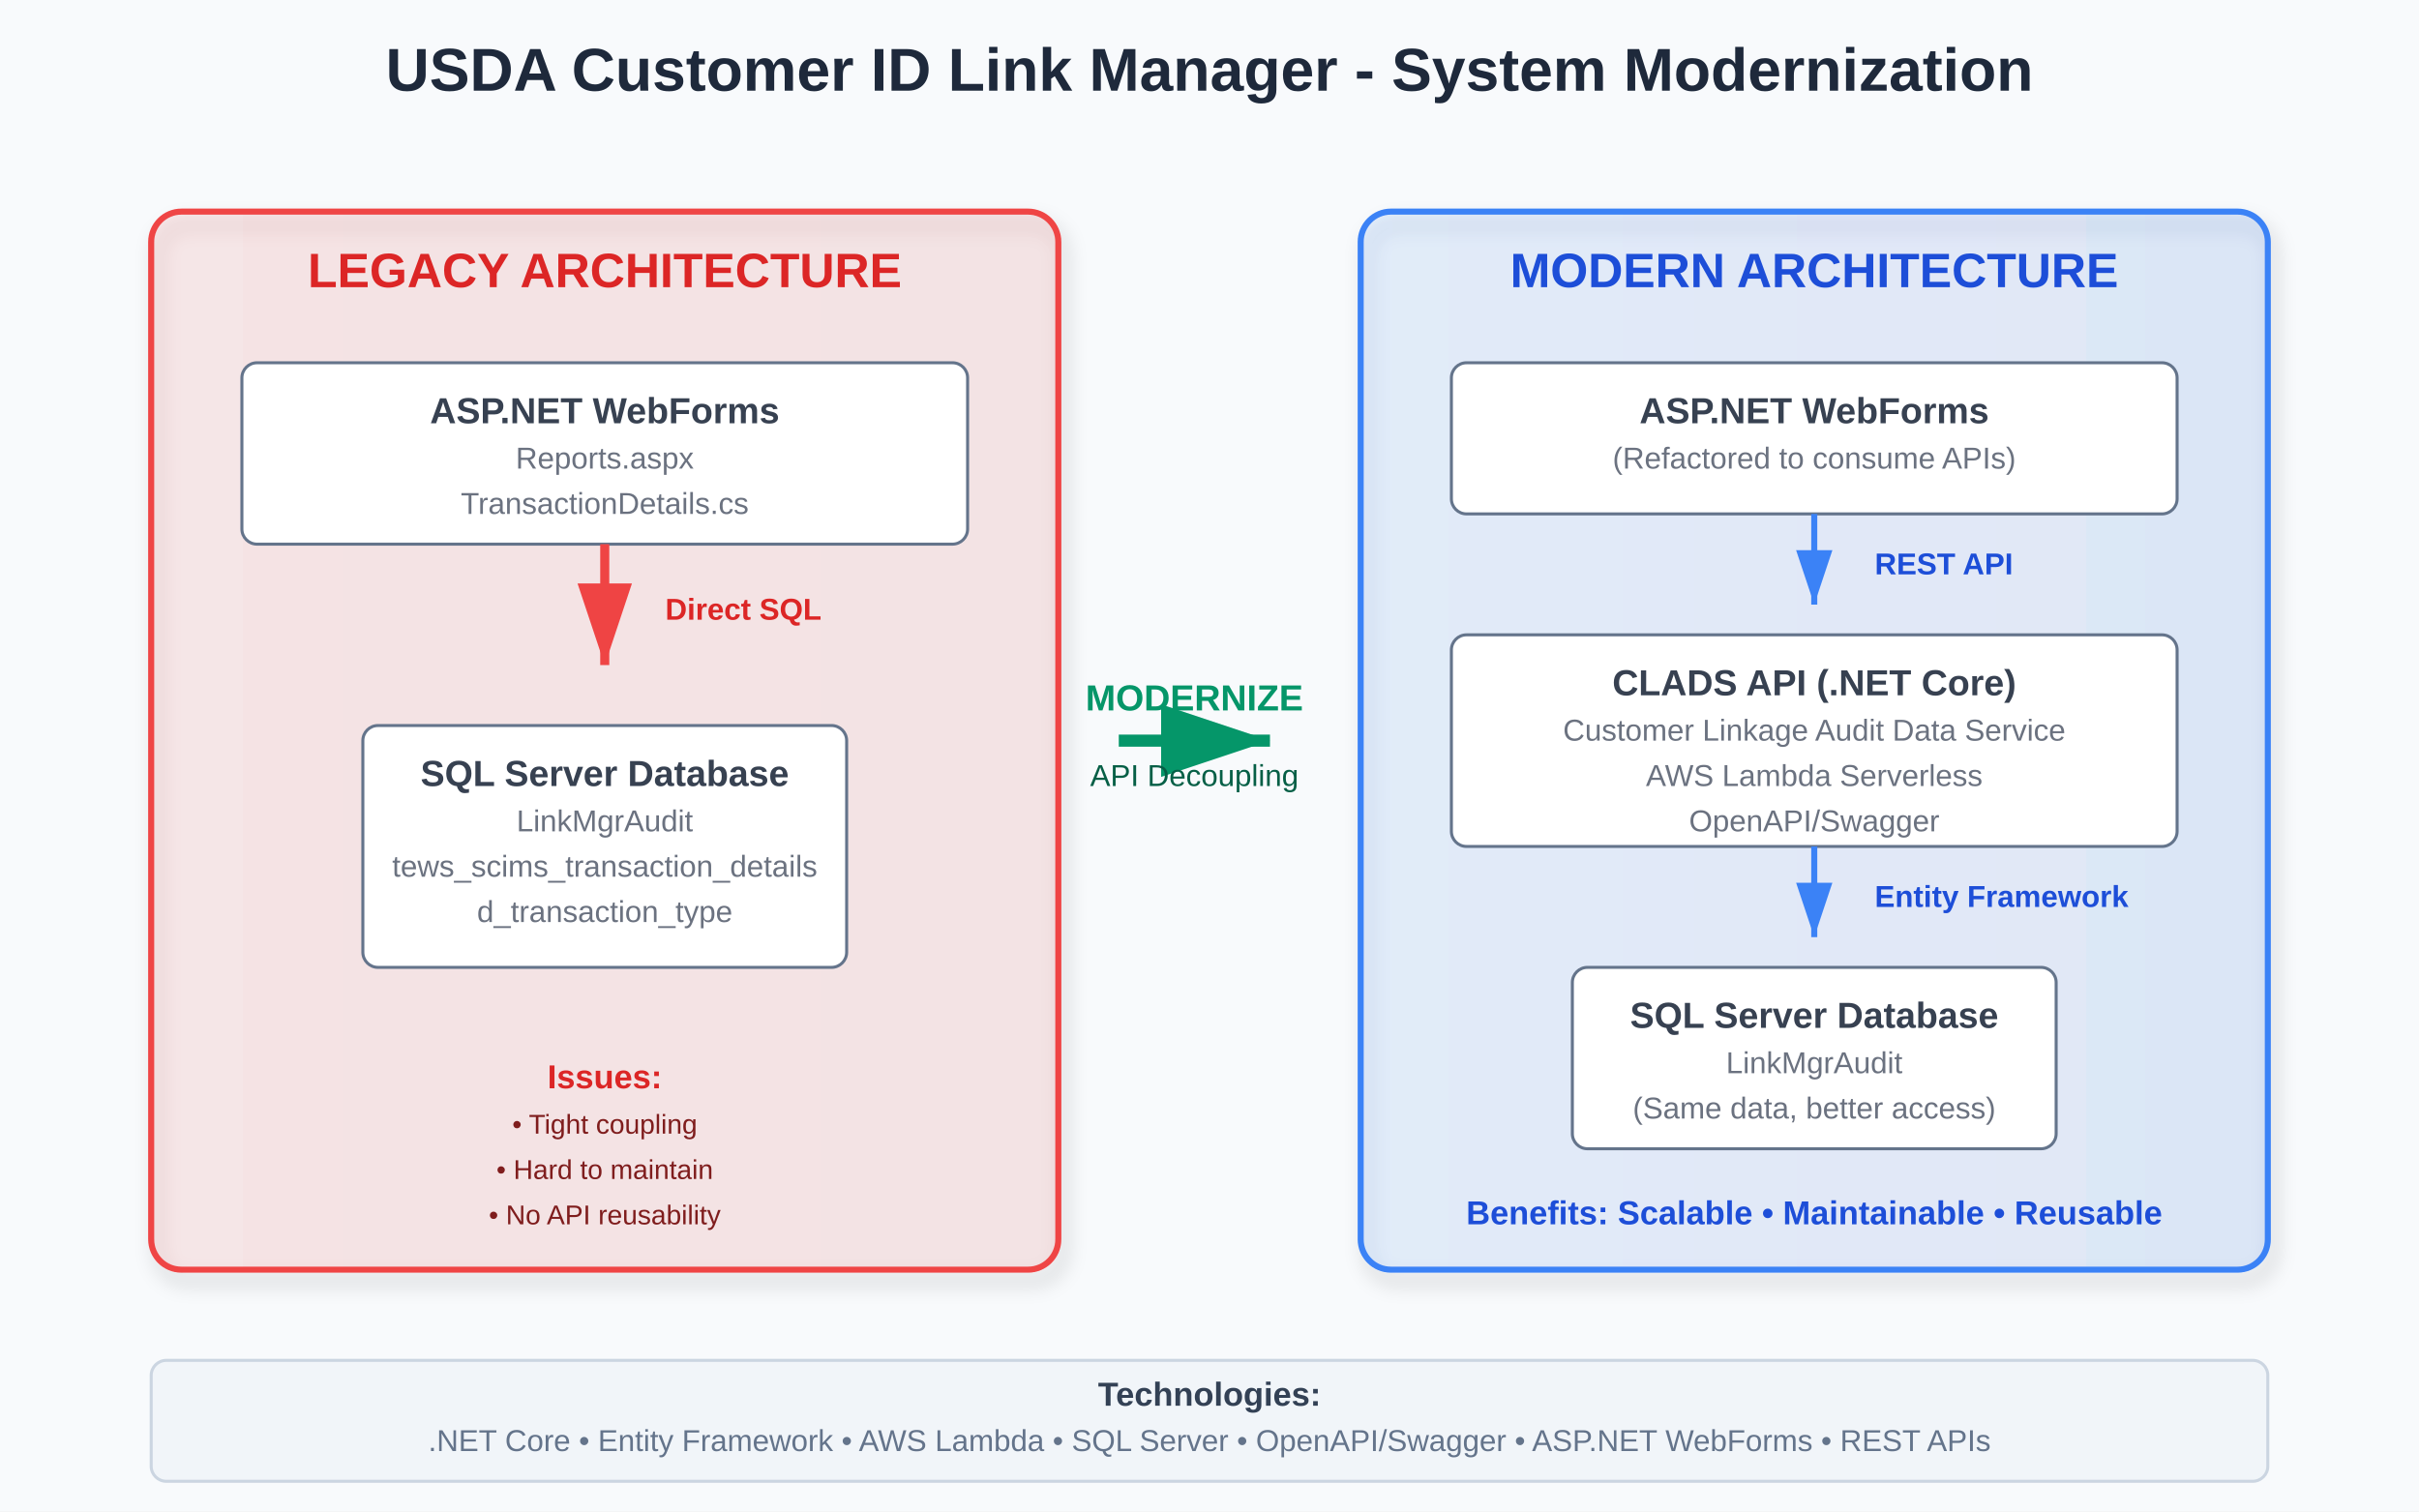
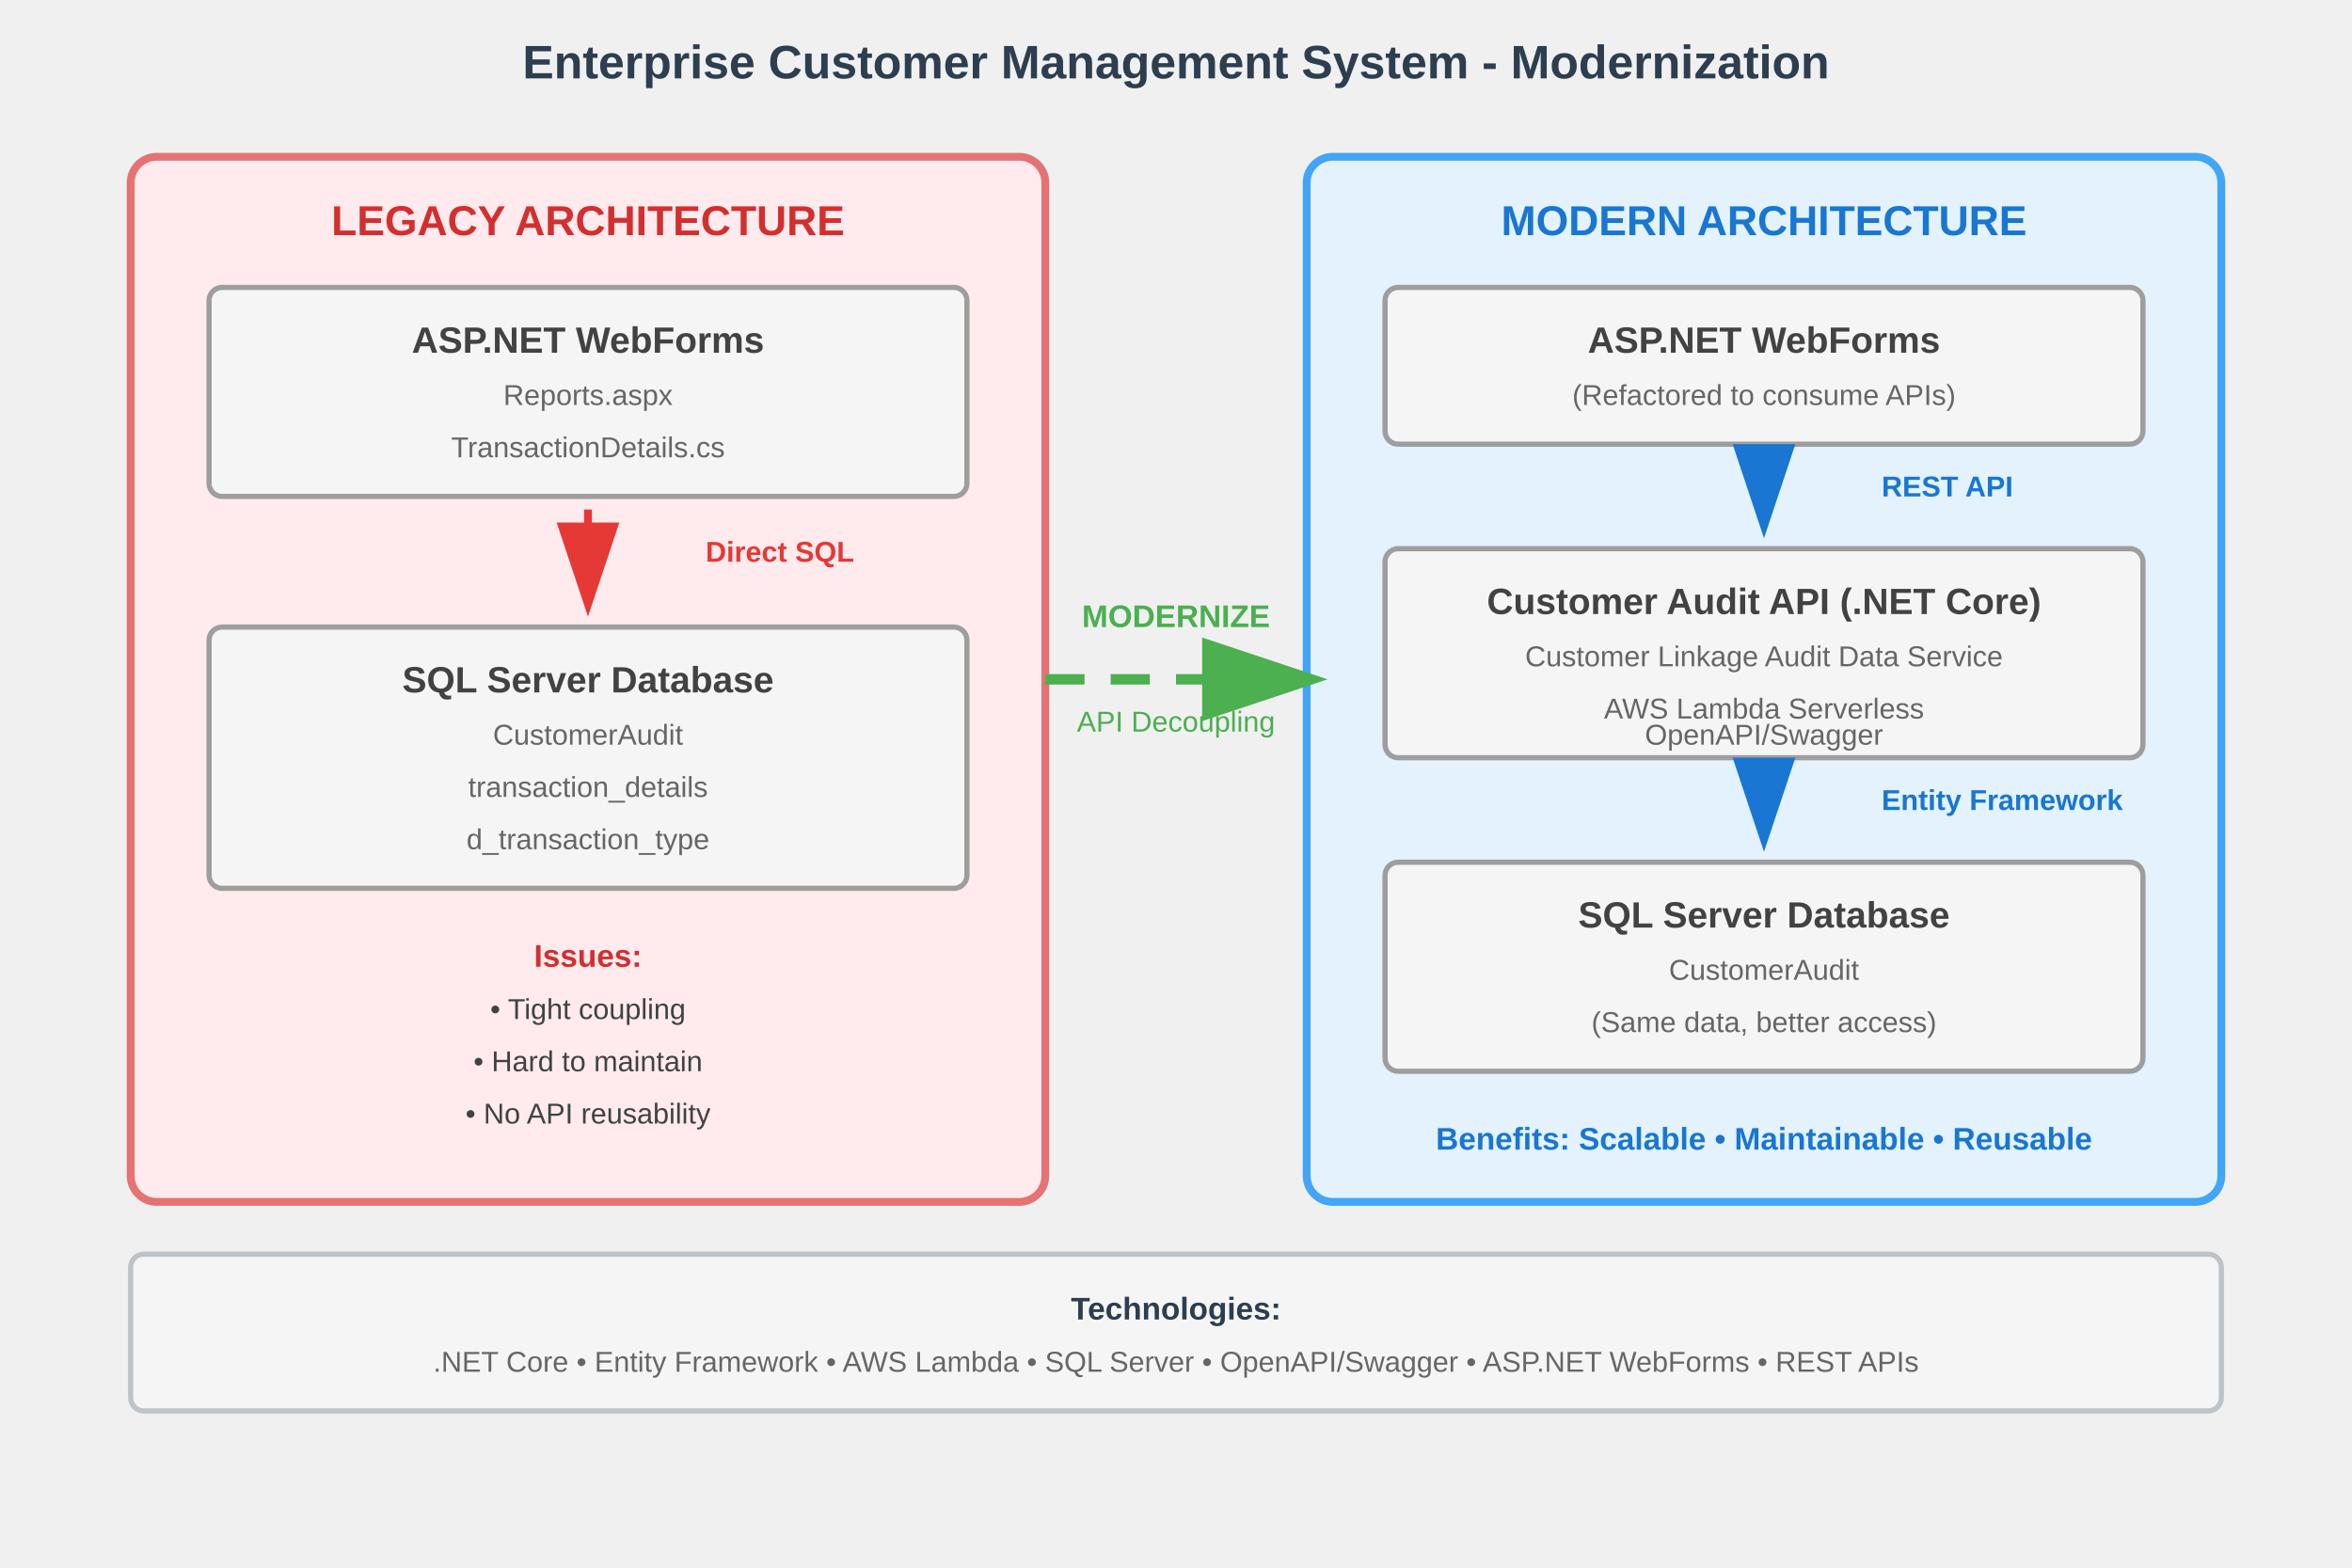
- <svg xmlns="http://www.w3.org/2000/svg" viewBox="0 0 800 500">
-   <defs>
-     <linearGradient id="legacyGrad" x1="0%" y1="0%" x2="100%" y2="0%">
-       <stop offset="0%" style="stop-color:#ef4444;stop-opacity:0.1" />
-       <stop offset="100%" style="stop-color:#dc2626;stop-opacity:0.1" />
-     </linearGradient>
-     <linearGradient id="modernGrad" x1="0%" y1="0%" x2="100%" y2="0%">
-       <stop offset="0%" style="stop-color:#3b82f6;stop-opacity:0.1" />
-       <stop offset="100%" style="stop-color:#1d4ed8;stop-opacity:0.1" />
-     </linearGradient>
-     <filter id="shadow" x="-20%" y="-20%" width="140%" height="140%">
-       <feDropShadow dx="2" dy="4" stdDeviation="3" flood-color="#000000" flood-opacity="0.2" />
-     </filter>
-   </defs>
-   <rect width="800" height="500" fill="#f8fafc" />
-   <text x="400" y="30" text-anchor="middle" font-family="Arial, sans-serif" font-size="20" font-weight="bold" fill="#1e293b">
-     USDA Customer ID Link Manager - System Modernization
+ <svg xmlns="http://www.w3.org/2000/svg" width="900" height="600" viewBox="0 0 900 600">
+   <text x="450" y="30" text-anchor="middle" font-family="Arial, sans-serif" font-size="18" font-weight="bold" fill="#2c3e50">
+     Enterprise Customer Management System - Modernization
  </text>
-   <g id="legacy-section">
-     <rect x="50" y="70" width="300" height="350" fill="url(#legacyGrad)" stroke="#ef4444" stroke-width="2" rx="10" filter="url(#shadow)" />
-     <text x="200" y="95" text-anchor="middle" font-family="Arial, sans-serif" font-size="16" font-weight="bold" fill="#dc2626">
-       LEGACY ARCHITECTURE
-     </text>
-     <rect x="80" y="120" width="240" height="60" fill="#ffffff" stroke="#64748b" stroke-width="1" rx="5" />
-     <text x="200" y="140" text-anchor="middle" font-family="Arial, sans-serif" font-size="12" font-weight="bold" fill="#374151">
-       ASP.NET WebForms
-     </text>
-     <text x="200" y="155" text-anchor="middle" font-family="Arial, sans-serif" font-size="10" fill="#6b7280">
-       Reports.aspx
-     </text>
-     <text x="200" y="170" text-anchor="middle" font-family="Arial, sans-serif" font-size="10" fill="#6b7280">
-       TransactionDetails.cs
-     </text>
-     <line x1="200" y1="180" x2="200" y2="220" stroke="#ef4444" stroke-width="3" marker-end="url(#arrowRed)" />
-     <text x="220" y="205" font-family="Arial, sans-serif" font-size="10" fill="#dc2626" font-weight="bold">
-       Direct SQL
-     </text>
-     <rect x="120" y="240" width="160" height="80" fill="#ffffff" stroke="#64748b" stroke-width="1" rx="5" />
-     <text x="200" y="260" text-anchor="middle" font-family="Arial, sans-serif" font-size="12" font-weight="bold" fill="#374151">
-       SQL Server Database
-     </text>
-     <text x="200" y="275" text-anchor="middle" font-family="Arial, sans-serif" font-size="10" fill="#6b7280">
-       LinkMgrAudit
-     </text>
-     <text x="200" y="290" text-anchor="middle" font-family="Arial, sans-serif" font-size="10" fill="#6b7280">
-       tews_scims_transaction_details
-     </text>
-     <text x="200" y="305" text-anchor="middle" font-family="Arial, sans-serif" font-size="10" fill="#6b7280">
-       d_transaction_type
-     </text>
-     <text x="200" y="360" text-anchor="middle" font-family="Arial, sans-serif" font-size="11" font-weight="bold" fill="#dc2626">
-       Issues:
-     </text>
-     <text x="200" y="375" text-anchor="middle" font-family="Arial, sans-serif" font-size="9" fill="#7f1d1d">
-       • Tight coupling
-     </text>
-     <text x="200" y="390" text-anchor="middle" font-family="Arial, sans-serif" font-size="9" fill="#7f1d1d">
-       • Hard to maintain
-     </text>
-     <text x="200" y="405" text-anchor="middle" font-family="Arial, sans-serif" font-size="9" fill="#7f1d1d">
-       • No API reusability
-     </text>
-   </g>
-   <g id="transformation-arrow">
-     <line x1="370" y1="245" x2="420" y2="245" stroke="#059669" stroke-width="4" marker-end="url(#arrowGreen)" />
-     <text x="395" y="235" text-anchor="middle" font-family="Arial, sans-serif" font-size="12" font-weight="bold" fill="#059669">
-       MODERNIZE
-     </text>
-     <text x="395" y="260" text-anchor="middle" font-family="Arial, sans-serif" font-size="10" fill="#065f46">
-       API Decoupling
-     </text>
-   </g>
-   <g id="modern-section">
-     <rect x="450" y="70" width="300" height="350" fill="url(#modernGrad)" stroke="#3b82f6" stroke-width="2" rx="10" filter="url(#shadow)" />
-     <text x="600" y="95" text-anchor="middle" font-family="Arial, sans-serif" font-size="16" font-weight="bold" fill="#1d4ed8">
-       MODERN ARCHITECTURE
-     </text>
-     <rect x="480" y="120" width="240" height="50" fill="#ffffff" stroke="#64748b" stroke-width="1" rx="5" />
-     <text x="600" y="140" text-anchor="middle" font-family="Arial, sans-serif" font-size="12" font-weight="bold" fill="#374151">
-       ASP.NET WebForms
-     </text>
-     <text x="600" y="155" text-anchor="middle" font-family="Arial, sans-serif" font-size="10" fill="#6b7280">
-       (Refactored to consume APIs)
-     </text>
-     <line x1="600" y1="170" x2="600" y2="200" stroke="#3b82f6" stroke-width="2" marker-end="url(#arrowBlue)" />
-     <text x="620" y="190" font-family="Arial, sans-serif" font-size="10" fill="#1d4ed8" font-weight="bold">
-       REST API
-     </text>
-     <rect x="480" y="210" width="240" height="70" fill="#ffffff" stroke="#64748b" stroke-width="1" rx="5" />
-     <text x="600" y="230" text-anchor="middle" font-family="Arial, sans-serif" font-size="12" font-weight="bold" fill="#374151">
-       CLADS API (.NET Core)
-     </text>
-     <text x="600" y="245" text-anchor="middle" font-family="Arial, sans-serif" font-size="10" fill="#6b7280">
-       Customer Linkage Audit Data Service
-     </text>
-     <text x="600" y="260" text-anchor="middle" font-family="Arial, sans-serif" font-size="10" fill="#6b7280">
-       AWS Lambda Serverless
-     </text>
-     <text x="600" y="275" text-anchor="middle" font-family="Arial, sans-serif" font-size="10" fill="#6b7280">
-       OpenAPI/Swagger
-     </text>
-     <line x1="600" y1="280" x2="600" y2="310" stroke="#3b82f6" stroke-width="2" marker-end="url(#arrowBlue)" />
-     <text x="620" y="300" font-family="Arial, sans-serif" font-size="10" fill="#1d4ed8" font-weight="bold">
-       Entity Framework
-     </text>
-     <rect x="520" y="320" width="160" height="60" fill="#ffffff" stroke="#64748b" stroke-width="1" rx="5" />
-     <text x="600" y="340" text-anchor="middle" font-family="Arial, sans-serif" font-size="12" font-weight="bold" fill="#374151">
-       SQL Server Database
-     </text>
-     <text x="600" y="355" text-anchor="middle" font-family="Arial, sans-serif" font-size="10" fill="#6b7280">
-       LinkMgrAudit
-     </text>
-     <text x="600" y="370" text-anchor="middle" font-family="Arial, sans-serif" font-size="10" fill="#6b7280">
-       (Same data, better access)
-     </text>
-     <text x="600" y="405" text-anchor="middle" font-family="Arial, sans-serif" font-size="11" font-weight="bold" fill="#1d4ed8">
-       Benefits: Scalable • Maintainable • Reusable
-     </text>
-   </g>
-   <rect x="50" y="450" width="700" height="40" fill="#f1f5f9" stroke="#cbd5e1" stroke-width="1" rx="5" />
-   <text x="400" y="465" text-anchor="middle" font-family="Arial, sans-serif" font-size="11" font-weight="bold" fill="#334155">
+   <rect x="50" y="60" width="350" height="400" fill="#ffebee" stroke="#e57373" stroke-width="3" rx="10" />
+   <text x="225" y="90" text-anchor="middle" font-family="Arial, sans-serif" font-size="16" font-weight="bold" fill="#d32f2f">
+     LEGACY ARCHITECTURE
+   </text>
+   <rect x="80" y="110" width="290" height="80" fill="#f5f5f5" stroke="#9e9e9e" stroke-width="2" rx="5" />
+   <text x="225" y="135" text-anchor="middle" font-family="Arial, sans-serif" font-size="14" font-weight="bold" fill="#424242">
+     ASP.NET WebForms
+   </text>
+   <text x="225" y="155" text-anchor="middle" font-family="Arial, sans-serif" font-size="11" fill="#666">
+     Reports.aspx
+   </text>
+   <text x="225" y="175" text-anchor="middle" font-family="Arial, sans-serif" font-size="11" fill="#666">
+     TransactionDetails.cs
+   </text>
+   <path d="M 225 195 L 225 230" stroke="#e53935" stroke-width="3" marker-end="url(#redArrow)" />
+   <text x="270" y="215" font-family="Arial, sans-serif" font-size="11" font-weight="bold" fill="#e53935">
+     Direct SQL
+   </text>
+   <rect x="80" y="240" width="290" height="100" fill="#f5f5f5" stroke="#9e9e9e" stroke-width="2" rx="5" />
+   <text x="225" y="265" text-anchor="middle" font-family="Arial, sans-serif" font-size="14" font-weight="bold" fill="#424242">
+     SQL Server Database
+   </text>
+   <text x="225" y="285" text-anchor="middle" font-family="Arial, sans-serif" font-size="11" fill="#666">
+     CustomerAudit
+   </text>
+   <text x="225" y="305" text-anchor="middle" font-family="Arial, sans-serif" font-size="11" fill="#666">
+     transaction_details
+   </text>
+   <text x="225" y="325" text-anchor="middle" font-family="Arial, sans-serif" font-size="11" fill="#666">
+     d_transaction_type
+   </text>
+   <text x="225" y="370" text-anchor="middle" font-family="Arial, sans-serif" font-size="12" font-weight="bold" fill="#d32f2f">
+     Issues:
+   </text>
+   <text x="225" y="390" text-anchor="middle" font-family="Arial, sans-serif" font-size="11" fill="#424242">
+     • Tight coupling
+   </text>
+   <text x="225" y="410" text-anchor="middle" font-family="Arial, sans-serif" font-size="11" fill="#424242">
+     • Hard to maintain
+   </text>
+   <text x="225" y="430" text-anchor="middle" font-family="Arial, sans-serif" font-size="11" fill="#424242">
+     • No API reusability
+   </text>
+   <rect x="500" y="60" width="350" height="400" fill="#e3f2fd" stroke="#42a5f5" stroke-width="3" rx="10" />
+   <text x="675" y="90" text-anchor="middle" font-family="Arial, sans-serif" font-size="16" font-weight="bold" fill="#1976d2">
+     MODERN ARCHITECTURE
+   </text>
+   <rect x="530" y="110" width="290" height="60" fill="#f5f5f5" stroke="#9e9e9e" stroke-width="2" rx="5" />
+   <text x="675" y="135" text-anchor="middle" font-family="Arial, sans-serif" font-size="14" font-weight="bold" fill="#424242">
+     ASP.NET WebForms
+   </text>
+   <text x="675" y="155" text-anchor="middle" font-family="Arial, sans-serif" font-size="11" fill="#666">
+     (Refactored to consume APIs)
+   </text>
+   <path d="M 675 175 L 675 200" stroke="#1976d2" stroke-width="3" marker-end="url(#blueArrow)" />
+   <text x="720" y="190" font-family="Arial, sans-serif" font-size="11" font-weight="bold" fill="#1976d2">
+     REST API
+   </text>
+   <rect x="530" y="210" width="290" height="80" fill="#f5f5f5" stroke="#9e9e9e" stroke-width="2" rx="5" />
+   <text x="675" y="235" text-anchor="middle" font-family="Arial, sans-serif" font-size="14" font-weight="bold" fill="#424242">
+     Customer Audit API (.NET Core)
+   </text>
+   <text x="675" y="255" text-anchor="middle" font-family="Arial, sans-serif" font-size="11" fill="#666">
+     Customer Linkage Audit Data Service
+   </text>
+   <text x="675" y="275" text-anchor="middle" font-family="Arial, sans-serif" font-size="11" fill="#666">
+     AWS Lambda Serverless
+   </text>
+   <text x="675" y="285" text-anchor="middle" font-family="Arial, sans-serif" font-size="11" fill="#666">
+     OpenAPI/Swagger
+   </text>
+   <path d="M 675 295 L 675 320" stroke="#1976d2" stroke-width="3" marker-end="url(#blueArrow)" />
+   <text x="720" y="310" font-family="Arial, sans-serif" font-size="11" font-weight="bold" fill="#1976d2">
+     Entity Framework
+   </text>
+   <rect x="530" y="330" width="290" height="80" fill="#f5f5f5" stroke="#9e9e9e" stroke-width="2" rx="5" />
+   <text x="675" y="355" text-anchor="middle" font-family="Arial, sans-serif" font-size="14" font-weight="bold" fill="#424242">
+     SQL Server Database
+   </text>
+   <text x="675" y="375" text-anchor="middle" font-family="Arial, sans-serif" font-size="11" fill="#666">
+     CustomerAudit
+   </text>
+   <text x="675" y="395" text-anchor="middle" font-family="Arial, sans-serif" font-size="11" fill="#666">
+     (Same data, better access)
+   </text>
+   <text x="675" y="440" text-anchor="middle" font-family="Arial, sans-serif" font-size="12" font-weight="bold" fill="#1976d2">
+     Benefits: Scalable • Maintainable • Reusable
+   </text>
+   <path d="M 400 260 L 500 260" stroke="#4caf50" stroke-width="4" marker-end="url(#greenArrow)" stroke-dasharray="15,10" />
+   <text x="450" y="240" text-anchor="middle" font-family="Arial, sans-serif" font-size="12" font-weight="bold" fill="#4caf50">
+     MODERNIZE
+   </text>
+   <text x="450" y="280" text-anchor="middle" font-family="Arial, sans-serif" font-size="11" fill="#4caf50">
+     API Decoupling
+   </text>
+   <rect x="50" y="480" width="800" height="60" fill="#f5f5f5" stroke="#bdc3c7" stroke-width="2" rx="5" />
+   <text x="450" y="505" text-anchor="middle" font-family="Arial, sans-serif" font-size="12" font-weight="bold" fill="#2c3e50">
    Technologies:
  </text>
-   <text x="400" y="480" text-anchor="middle" font-family="Arial, sans-serif" font-size="10" fill="#64748b">
+   <text x="450" y="525" text-anchor="middle" font-family="Arial, sans-serif" font-size="11" fill="#666">
    .NET Core • Entity Framework • AWS Lambda • SQL Server • OpenAPI/Swagger • ASP.NET WebForms • REST APIs
  </text>
  <defs>
-     <marker id="arrowRed" markerWidth="10" markerHeight="10" refX="9" refY="3" orient="auto" markerUnits="strokeWidth">
-       <path d="M0,0 L0,6 L9,3 z" fill="#ef4444" />
+     <marker id="redArrow" markerWidth="12" markerHeight="8" refX="10" refY="4" orient="auto">
+       <polygon points="0 0, 12 4, 0 8" fill="#e53935" />
    </marker>
-     <marker id="arrowBlue" markerWidth="10" markerHeight="10" refX="9" refY="3" orient="auto" markerUnits="strokeWidth">
-       <path d="M0,0 L0,6 L9,3 z" fill="#3b82f6" />
+     <marker id="blueArrow" markerWidth="12" markerHeight="8" refX="10" refY="4" orient="auto">
+       <polygon points="0 0, 12 4, 0 8" fill="#1976d2" />
    </marker>
-     <marker id="arrowGreen" markerWidth="10" markerHeight="10" refX="9" refY="3" orient="auto" markerUnits="strokeWidth">
-       <path d="M0,0 L0,6 L9,3 z" fill="#059669" />
+     <marker id="greenArrow" markerWidth="12" markerHeight="8" refX="10" refY="4" orient="auto">
+       <polygon points="0 0, 12 4, 0 8" fill="#4caf50" />
    </marker>
  </defs>
</svg>
